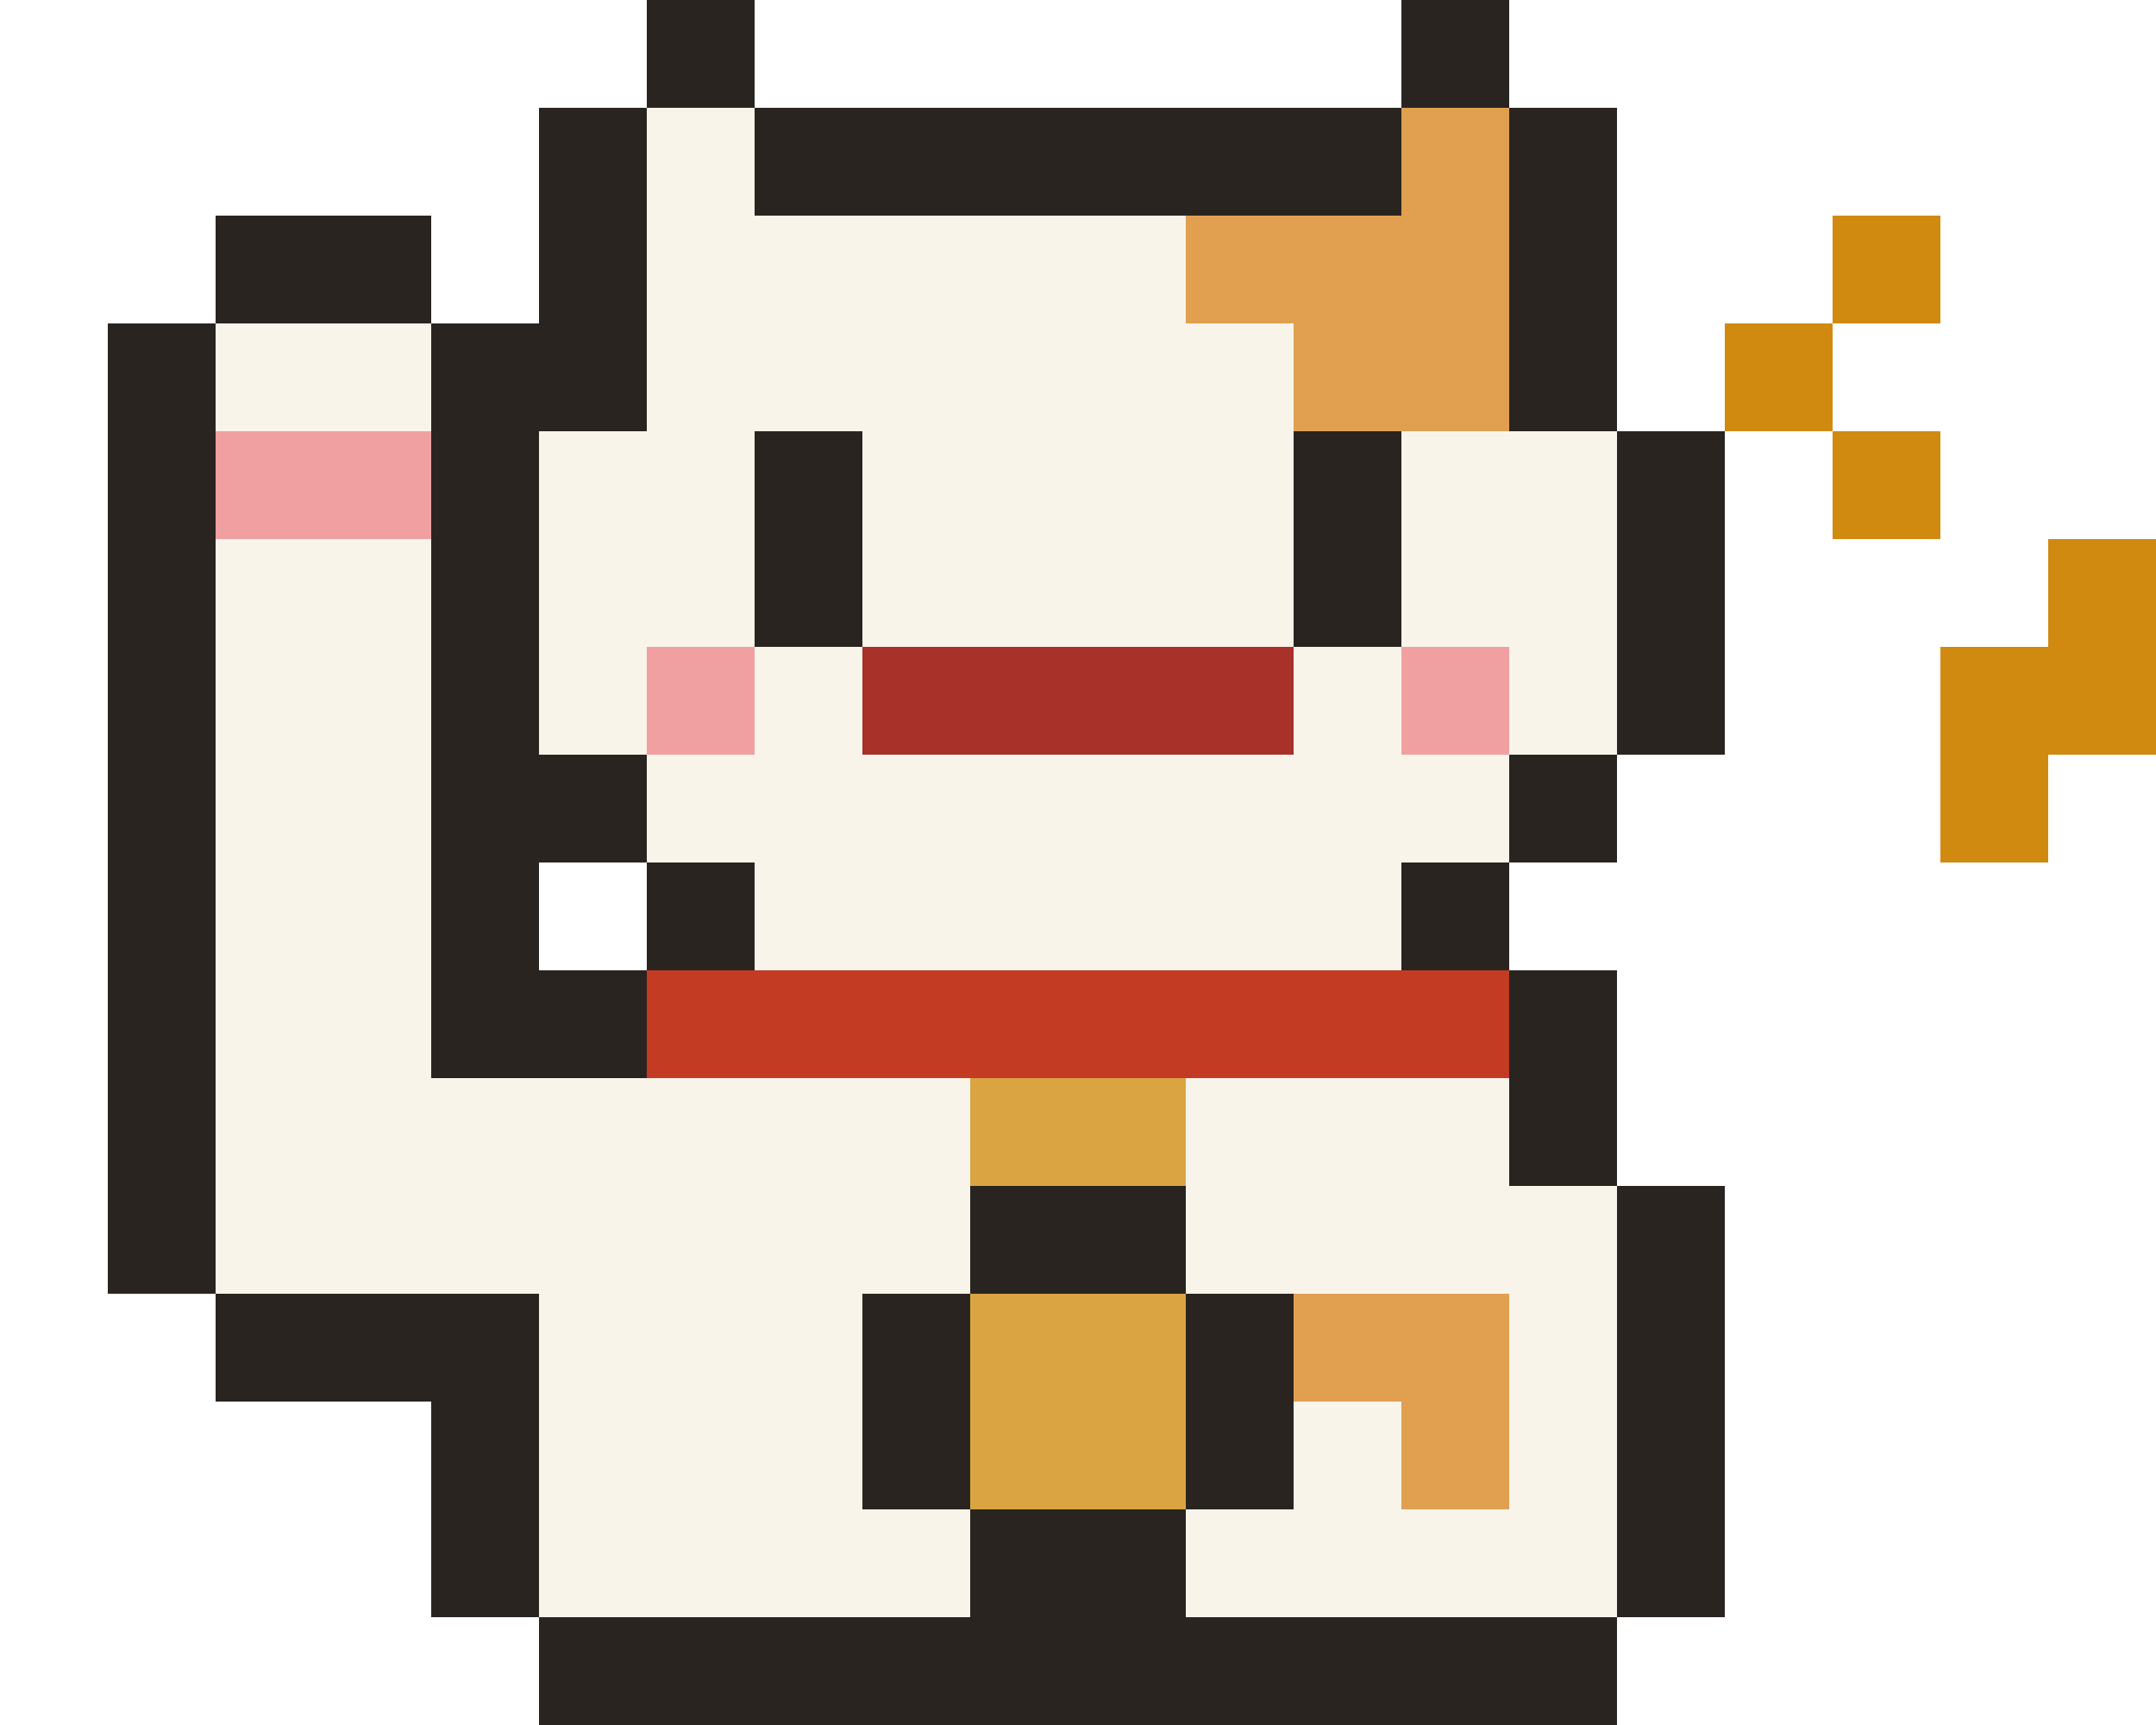
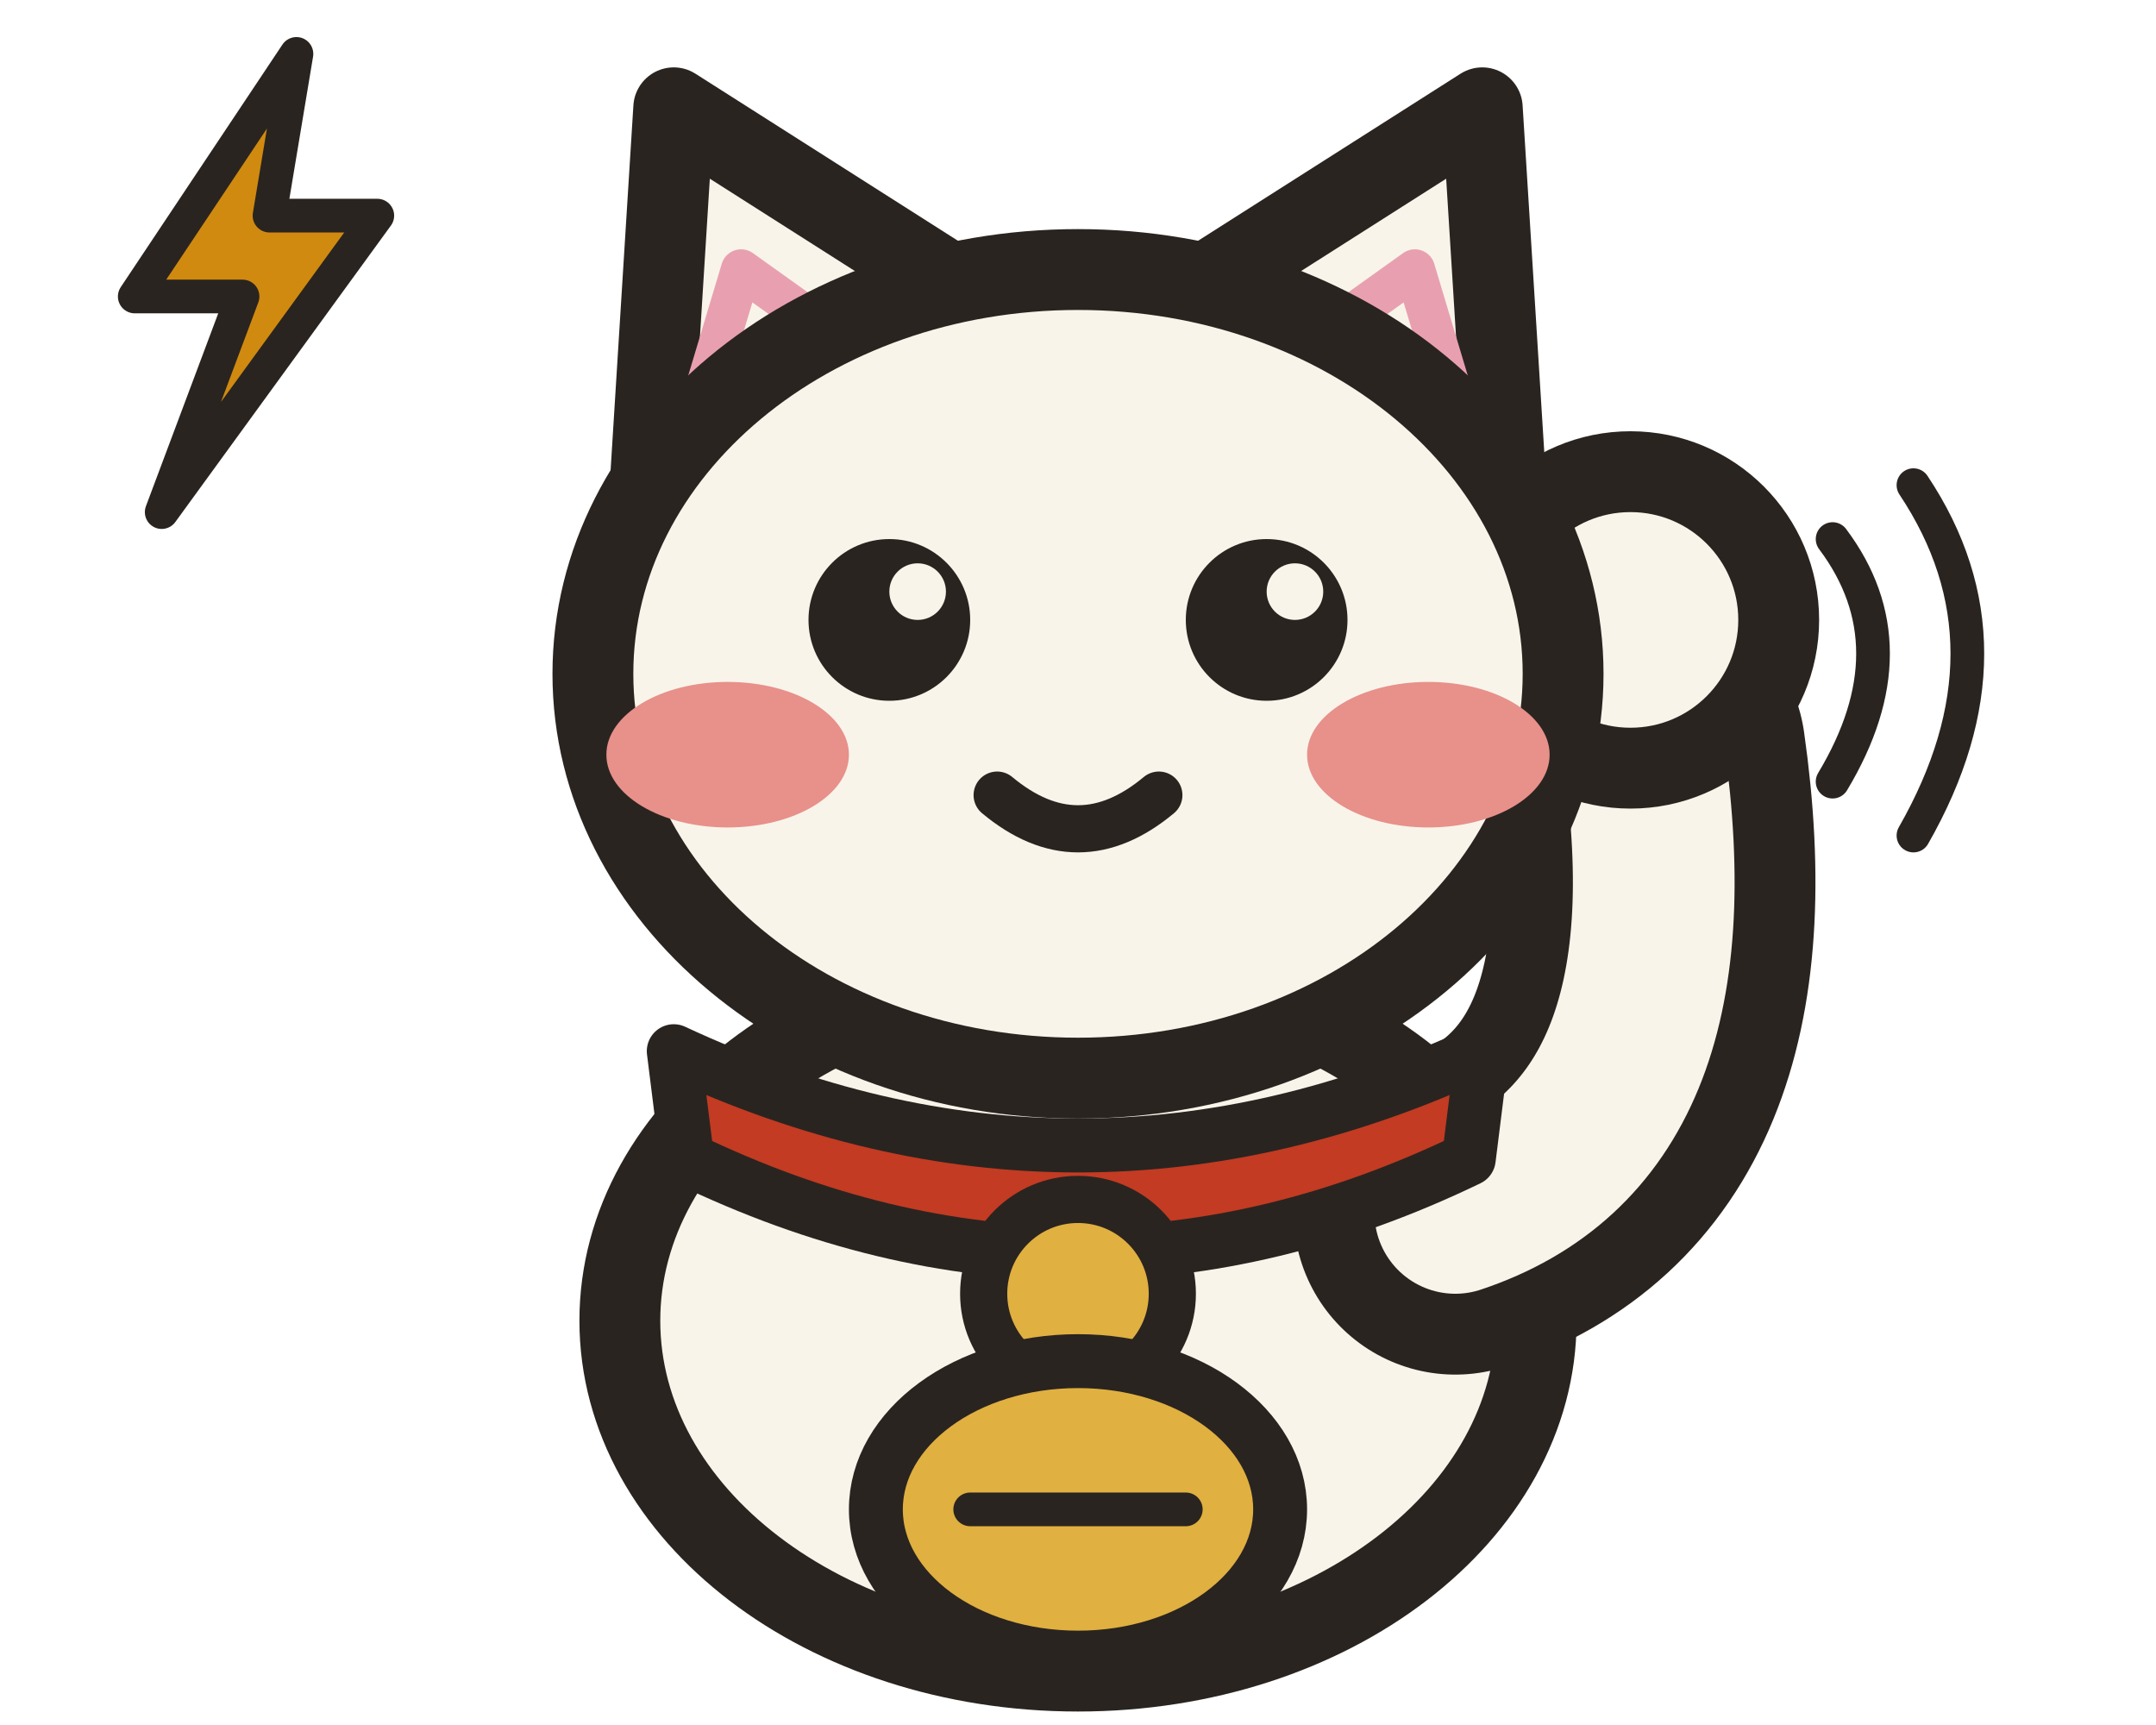
- <svg xmlns="http://www.w3.org/2000/svg" viewBox="0 0 20 16" width="160" height="128" shape-rendering="crispEdges">
-   <rect x="6" y="0" width="1" height="1" fill="#2a2420" />
-   <rect x="13" y="0" width="1" height="1" fill="#2a2420" />
-   <rect x="5" y="1" width="1" height="1" fill="#2a2420" />
-   <rect x="6" y="1" width="1" height="1" fill="#f8f4ea" />
-   <rect x="7" y="1" width="6" height="1" fill="#2a2420" />
-   <rect x="13" y="1" width="1" height="1" fill="#e0a050" />
-   <rect x="14" y="1" width="1" height="1" fill="#2a2420" />
-   <rect x="2" y="2" width="2" height="1" fill="#2a2420" />
-   <rect x="5" y="2" width="1" height="1" fill="#2a2420" />
-   <rect x="6" y="2" width="5" height="1" fill="#f8f4ea" />
-   <rect x="11" y="2" width="3" height="1" fill="#e0a050" />
-   <rect x="14" y="2" width="1" height="1" fill="#2a2420" />
-   <rect x="17" y="2" width="1" height="1" fill="#d08a10" />
-   <rect x="1" y="3" width="1" height="1" fill="#2a2420" />
-   <rect x="2" y="3" width="2" height="1" fill="#f8f4ea" />
-   <rect x="4" y="3" width="2" height="1" fill="#2a2420" />
-   <rect x="6" y="3" width="6" height="1" fill="#f8f4ea" />
-   <rect x="12" y="3" width="2" height="1" fill="#e0a050" />
-   <rect x="14" y="3" width="1" height="1" fill="#2a2420" />
-   <rect x="16" y="3" width="1" height="1" fill="#d08a10" />
-   <rect x="1" y="4" width="1" height="1" fill="#2a2420" />
-   <rect x="2" y="4" width="2" height="1" fill="#f0a0a0" />
-   <rect x="4" y="4" width="1" height="1" fill="#2a2420" />
-   <rect x="5" y="4" width="2" height="1" fill="#f8f4ea" />
-   <rect x="7" y="4" width="1" height="1" fill="#2a2420" />
-   <rect x="8" y="4" width="4" height="1" fill="#f8f4ea" />
-   <rect x="12" y="4" width="1" height="1" fill="#2a2420" />
-   <rect x="13" y="4" width="2" height="1" fill="#f8f4ea" />
-   <rect x="15" y="4" width="1" height="1" fill="#2a2420" />
-   <rect x="17" y="4" width="1" height="1" fill="#d08a10" />
-   <rect x="1" y="5" width="1" height="1" fill="#2a2420" />
-   <rect x="2" y="5" width="2" height="1" fill="#f8f4ea" />
-   <rect x="4" y="5" width="1" height="1" fill="#2a2420" />
-   <rect x="5" y="5" width="2" height="1" fill="#f8f4ea" />
-   <rect x="7" y="5" width="1" height="1" fill="#2a2420" />
-   <rect x="8" y="5" width="4" height="1" fill="#f8f4ea" />
-   <rect x="12" y="5" width="1" height="1" fill="#2a2420" />
-   <rect x="13" y="5" width="2" height="1" fill="#f8f4ea" />
-   <rect x="15" y="5" width="1" height="1" fill="#2a2420" />
-   <rect x="19" y="5" width="1" height="1" fill="#d08a10" />
-   <rect x="1" y="6" width="1" height="1" fill="#2a2420" />
-   <rect x="2" y="6" width="2" height="1" fill="#f8f4ea" />
-   <rect x="4" y="6" width="1" height="1" fill="#2a2420" />
-   <rect x="5" y="6" width="1" height="1" fill="#f8f4ea" />
-   <rect x="6" y="6" width="1" height="1" fill="#f0a0a0" />
-   <rect x="7" y="6" width="1" height="1" fill="#f8f4ea" />
-   <rect x="8" y="6" width="4" height="1" fill="#a8322a" />
-   <rect x="12" y="6" width="1" height="1" fill="#f8f4ea" />
-   <rect x="13" y="6" width="1" height="1" fill="#f0a0a0" />
-   <rect x="14" y="6" width="1" height="1" fill="#f8f4ea" />
-   <rect x="15" y="6" width="1" height="1" fill="#2a2420" />
-   <rect x="18" y="6" width="2" height="1" fill="#d08a10" />
-   <rect x="1" y="7" width="1" height="1" fill="#2a2420" />
-   <rect x="2" y="7" width="2" height="1" fill="#f8f4ea" />
-   <rect x="4" y="7" width="2" height="1" fill="#2a2420" />
-   <rect x="6" y="7" width="8" height="1" fill="#f8f4ea" />
-   <rect x="14" y="7" width="1" height="1" fill="#2a2420" />
-   <rect x="18" y="7" width="1" height="1" fill="#d08a10" />
-   <rect x="1" y="8" width="1" height="1" fill="#2a2420" />
-   <rect x="2" y="8" width="2" height="1" fill="#f8f4ea" />
-   <rect x="4" y="8" width="1" height="1" fill="#2a2420" />
-   <rect x="6" y="8" width="1" height="1" fill="#2a2420" />
-   <rect x="7" y="8" width="6" height="1" fill="#f8f4ea" />
-   <rect x="13" y="8" width="1" height="1" fill="#2a2420" />
-   <rect x="1" y="9" width="1" height="1" fill="#2a2420" />
-   <rect x="2" y="9" width="2" height="1" fill="#f8f4ea" />
-   <rect x="4" y="9" width="2" height="1" fill="#2a2420" />
-   <rect x="6" y="9" width="8" height="1" fill="#c23b22" />
-   <rect x="14" y="9" width="1" height="1" fill="#2a2420" />
-   <rect x="1" y="10" width="1" height="1" fill="#2a2420" />
-   <rect x="2" y="10" width="7" height="1" fill="#f8f4ea" />
-   <rect x="9" y="10" width="2" height="1" fill="#d9a441" />
-   <rect x="11" y="10" width="3" height="1" fill="#f8f4ea" />
-   <rect x="14" y="10" width="1" height="1" fill="#2a2420" />
-   <rect x="1" y="11" width="1" height="1" fill="#2a2420" />
-   <rect x="2" y="11" width="7" height="1" fill="#f8f4ea" />
-   <rect x="9" y="11" width="2" height="1" fill="#2a2420" />
-   <rect x="11" y="11" width="4" height="1" fill="#f8f4ea" />
-   <rect x="15" y="11" width="1" height="1" fill="#2a2420" />
-   <rect x="2" y="12" width="3" height="1" fill="#2a2420" />
-   <rect x="5" y="12" width="3" height="1" fill="#f8f4ea" />
-   <rect x="8" y="12" width="1" height="1" fill="#2a2420" />
-   <rect x="9" y="12" width="2" height="1" fill="#d9a441" />
-   <rect x="11" y="12" width="1" height="1" fill="#2a2420" />
-   <rect x="12" y="12" width="2" height="1" fill="#e0a050" />
-   <rect x="14" y="12" width="1" height="1" fill="#f8f4ea" />
-   <rect x="15" y="12" width="1" height="1" fill="#2a2420" />
-   <rect x="4" y="13" width="1" height="1" fill="#2a2420" />
-   <rect x="5" y="13" width="3" height="1" fill="#f8f4ea" />
-   <rect x="8" y="13" width="1" height="1" fill="#2a2420" />
-   <rect x="9" y="13" width="2" height="1" fill="#d9a441" />
-   <rect x="11" y="13" width="1" height="1" fill="#2a2420" />
-   <rect x="12" y="13" width="1" height="1" fill="#f8f4ea" />
-   <rect x="13" y="13" width="1" height="1" fill="#e0a050" />
-   <rect x="14" y="13" width="1" height="1" fill="#f8f4ea" />
-   <rect x="15" y="13" width="1" height="1" fill="#2a2420" />
-   <rect x="4" y="14" width="1" height="1" fill="#2a2420" />
-   <rect x="5" y="14" width="4" height="1" fill="#f8f4ea" />
-   <rect x="9" y="14" width="2" height="1" fill="#2a2420" />
-   <rect x="11" y="14" width="4" height="1" fill="#f8f4ea" />
-   <rect x="15" y="14" width="1" height="1" fill="#2a2420" />
-   <rect x="5" y="15" width="10" height="1" fill="#2a2420" />
+ <svg xmlns="http://www.w3.org/2000/svg" viewBox="0 0 160 128" width="160" height="128">
+   <ellipse cx="80" cy="98" rx="34" ry="26" fill="#f8f4ea" stroke="#2a2420" stroke-width="6" stroke-linejoin="round" stroke-linecap="round" />
+   <path d="M108 90 Q126 84 122 56" fill="none" stroke="#2a2420" stroke-width="24" stroke-linejoin="round" stroke-linecap="round" />
+   <path d="M108 90 Q126 84 122 56" fill="none" stroke="#f8f4ea" stroke-width="12" stroke-linejoin="round" stroke-linecap="round" />
+   <circle cx="121" cy="46" r="11" fill="#f8f4ea" stroke="#2a2420" stroke-width="6" stroke-linejoin="round" stroke-linecap="round" />
+   <path d="M48 40 L50 8 L72 22 Z" fill="#f8f4ea" stroke="#2a2420" stroke-width="6" stroke-linejoin="round" stroke-linecap="round" />
+   <path d="M112 40 L110 8 L88 22 Z" fill="#f8f4ea" stroke="#2a2420" stroke-width="6" stroke-linejoin="round" stroke-linecap="round" />
+   <path d="M52 30 L55 20 L62 25" fill="none" stroke="#e8a0b0" stroke-width="3" stroke-linejoin="round" stroke-linecap="round" />
+   <path d="M108 30 L105 20 L98 25" fill="none" stroke="#e8a0b0" stroke-width="3" stroke-linejoin="round" stroke-linecap="round" />
+   <ellipse cx="80" cy="50" rx="36" ry="30" fill="#f8f4ea" stroke="#2a2420" stroke-width="6" stroke-linejoin="round" stroke-linecap="round" />
+   <path d="M50 78 Q80 92 110 78 L109 86 Q80 100 51 86 Z" fill="#c23b22" stroke="#2a2420" stroke-width="4" stroke-linejoin="round" stroke-linecap="round" />
+   <circle cx="80" cy="96" r="7" fill="#e0b040" stroke="#2a2420" stroke-width="3.5" stroke-linejoin="round" stroke-linecap="round" />
+   <ellipse cx="80" cy="112" rx="15" ry="11" fill="#e0b040" stroke="#2a2420" stroke-width="4" stroke-linejoin="round" stroke-linecap="round" />
+   <path d="M72 112 L88 112" fill="none" stroke="#2a2420" stroke-width="2.5" stroke-linejoin="round" stroke-linecap="round" />
+   <path d="M136 40 Q142 48 136 58 M142 36 Q150 48 142 62" fill="none" stroke="#2a2420" stroke-width="2.5" stroke-linejoin="round" stroke-linecap="round" />
+   <ellipse cx="54" cy="56" rx="9.0" ry="5.4" fill="#e8908a" />
+   <ellipse cx="106" cy="56" rx="9.0" ry="5.4" fill="#e8908a" />
+   <circle cx="66" cy="46" r="6" fill="#2a2420" />
+   <circle cx="68.1" cy="43.9" r="2.1" fill="#f8f4ea" />
+   <circle cx="94" cy="46" r="6" fill="#2a2420" />
+   <circle cx="96.1" cy="43.9" r="2.1" fill="#f8f4ea" />
+   <path d="M74 59 Q80 64 86 59" fill="none" stroke="#2a2420" stroke-width="3.5" stroke-linejoin="round" stroke-linecap="round" />
+   <path d="M22 4 L10 22 L18 22 L12 38 L28 16 L20 16 Z" fill="#d08a10" stroke="#2a2420" stroke-width="2.5" stroke-linejoin="round" stroke-linecap="round" />
</svg>
